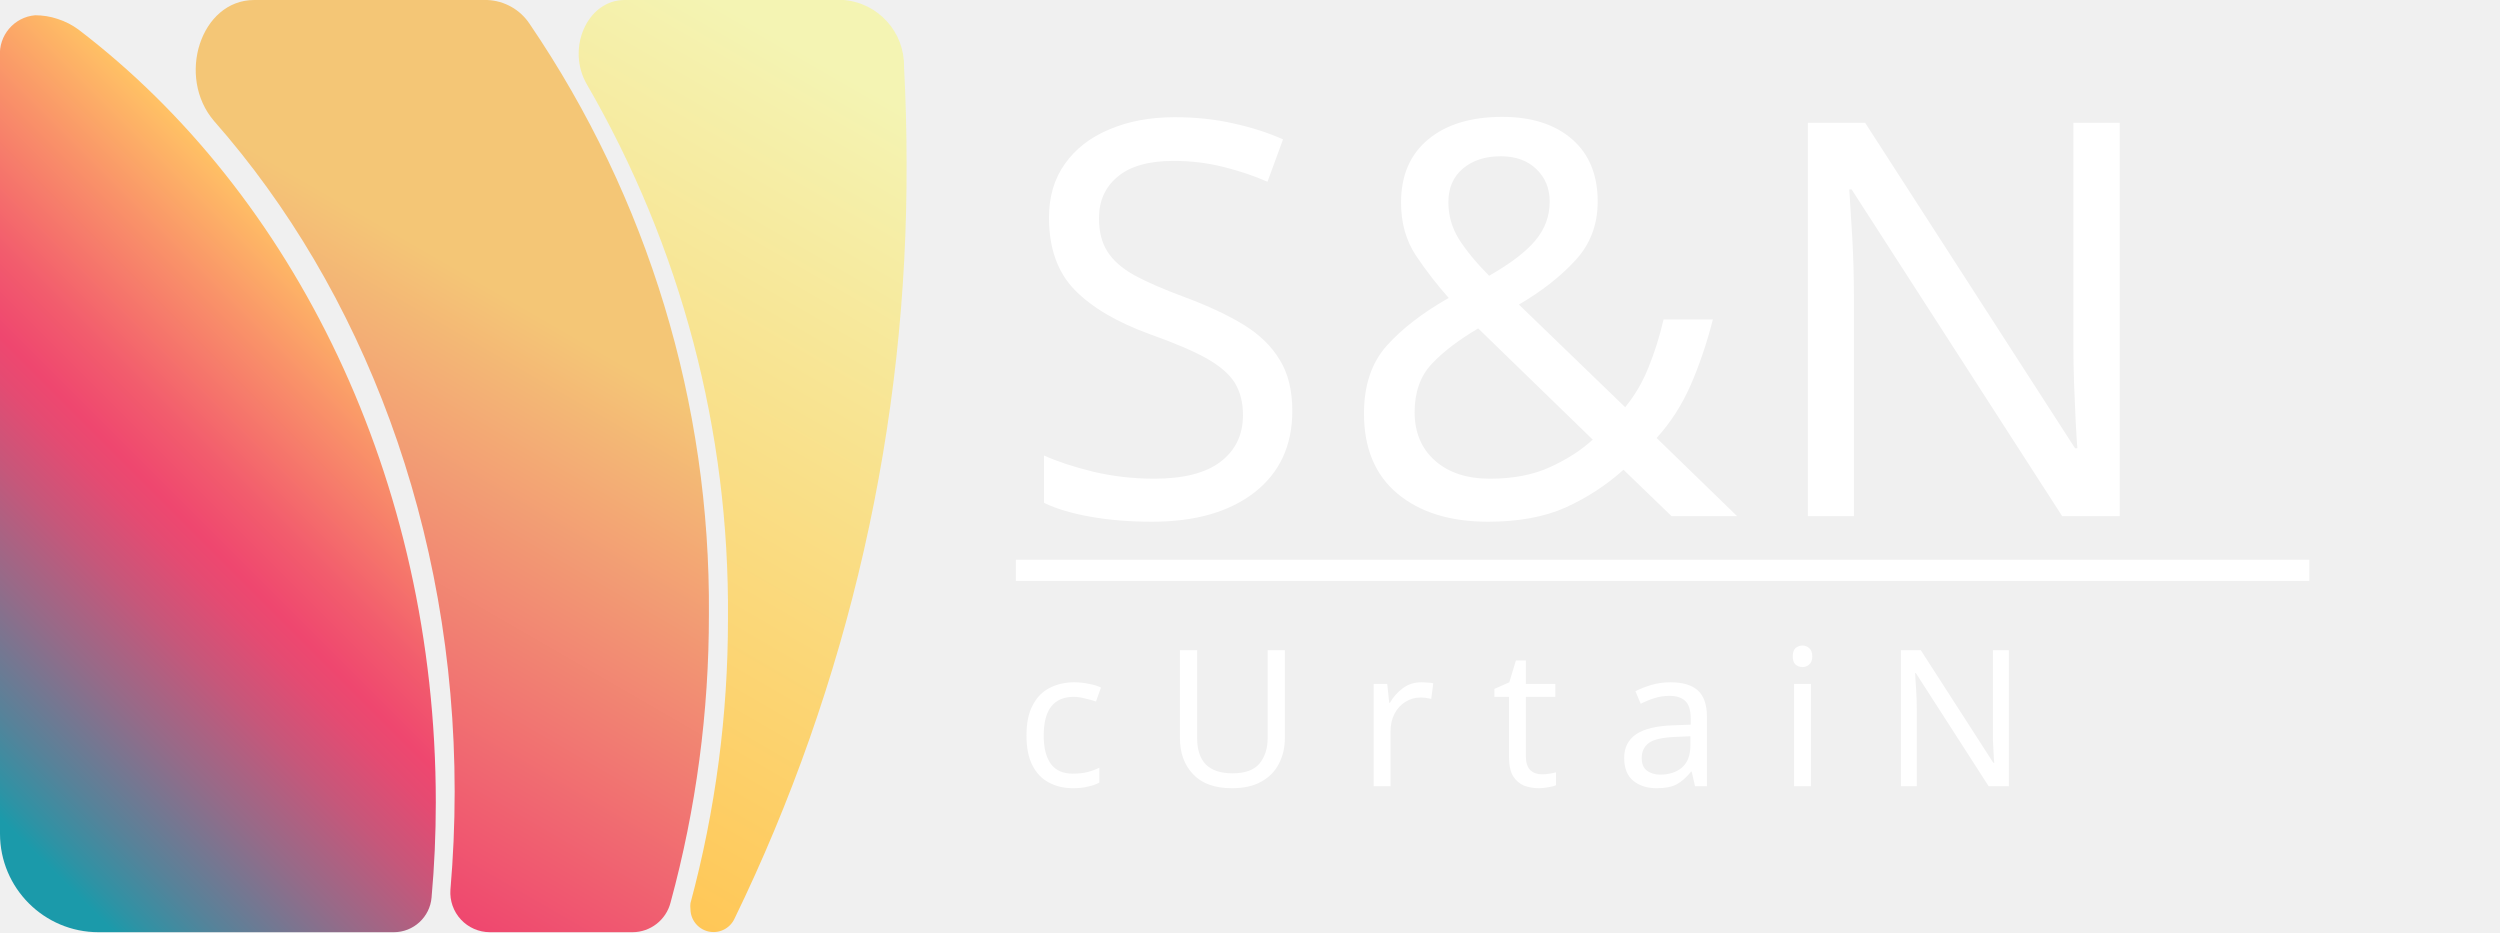
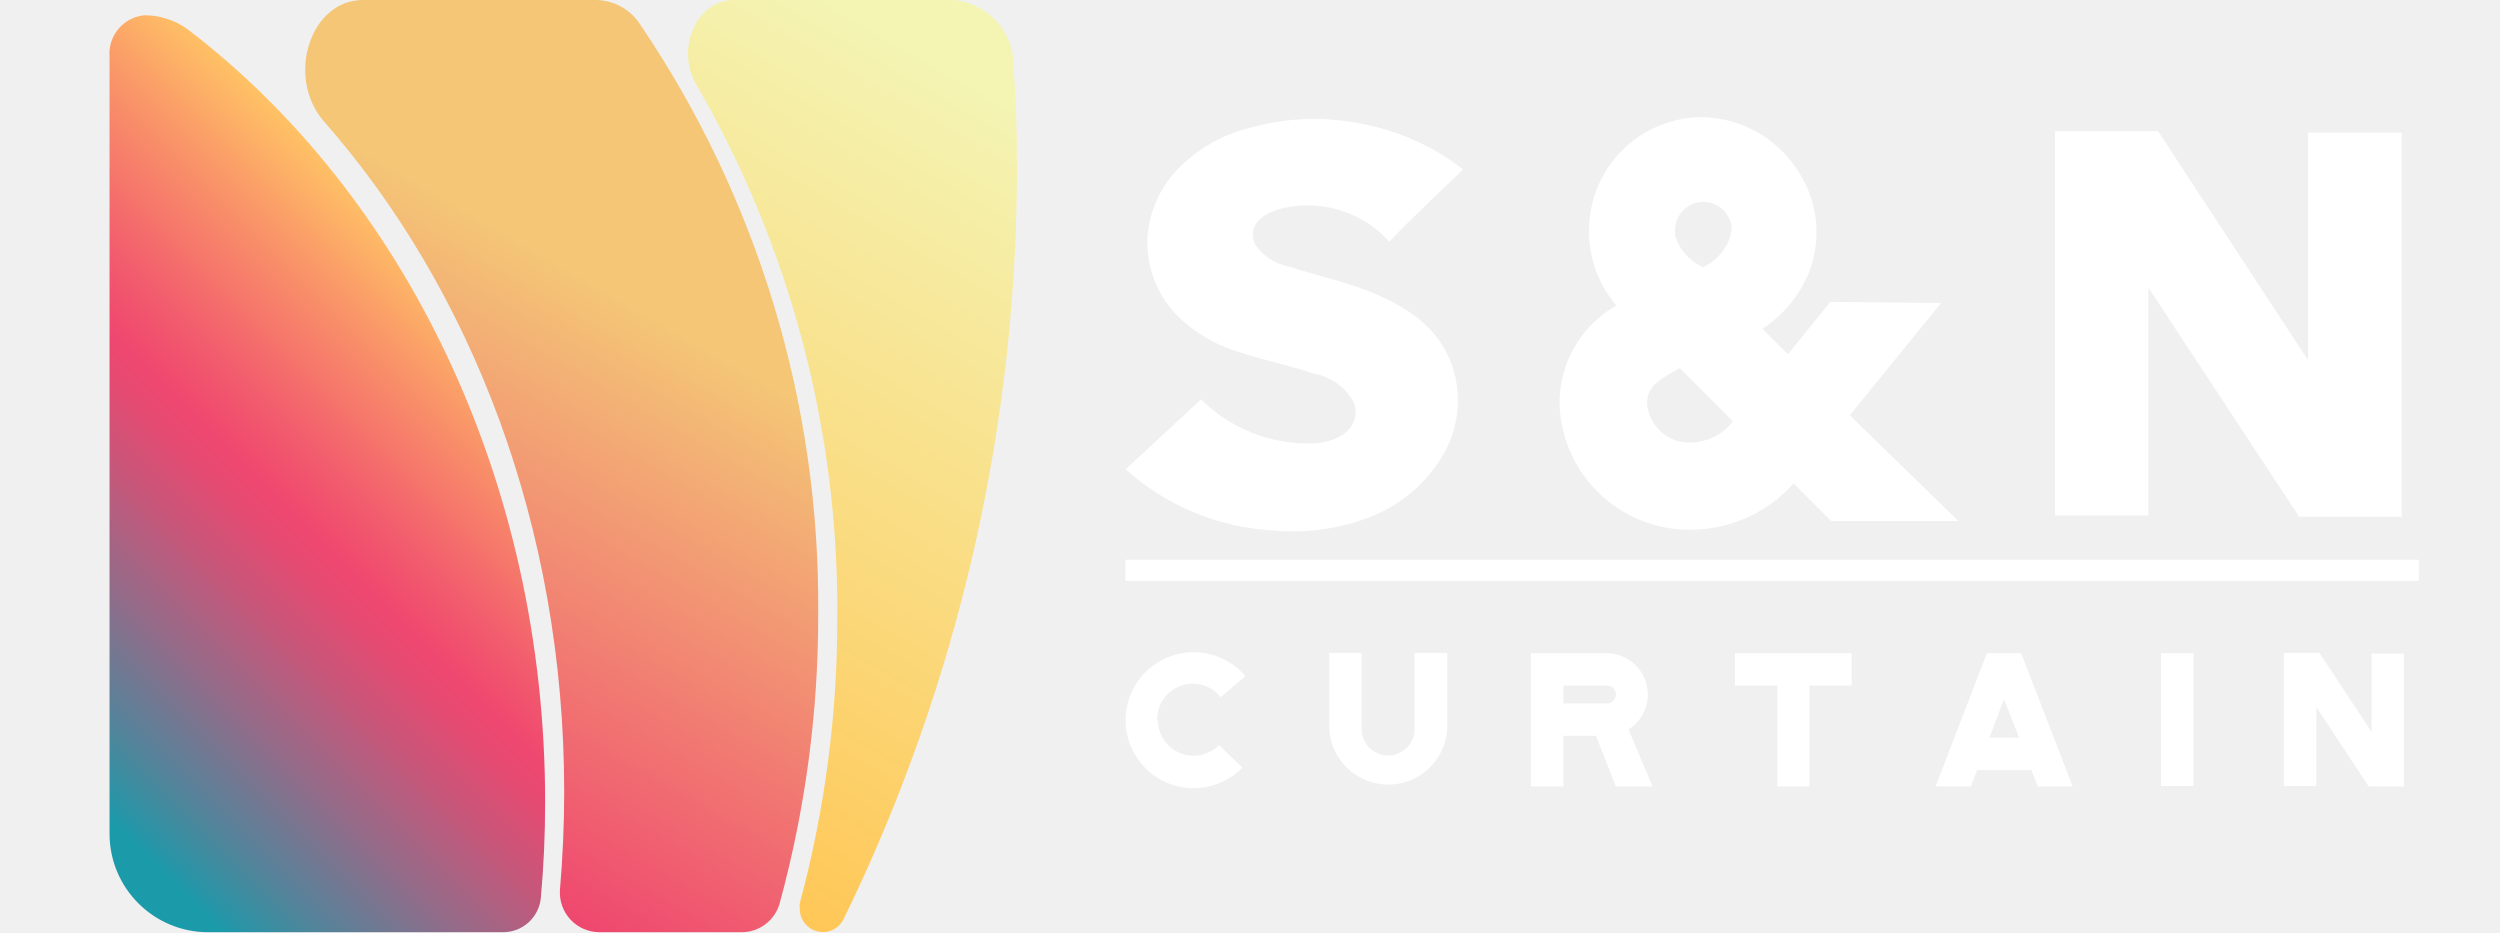
<svg xmlns="http://www.w3.org/2000/svg" id="Layer_1" data-name="Layer 1" width="118" height="44" viewBox="0 0 118 44">
  <defs>
-     <style>.cls-1{fill:url(#linear-gradient);}.cls-2{fill:url(#linear-gradient-2);}.cls-3{fill:url(#linear-gradient-3);}.cls-4{font-size:26px;letter-spacing:0.03em;}.cls-4,.cls-5,.cls-6{fill:#fff;}.cls-4,.cls-5{font-family:BourbonGrotesque-Regular, Bourbon Grotesque;}.cls-5{font-size:9px;letter-spacing:0.29em;}.cls-6{stroke:#fff;stroke-miterlimit:10;}</style>
-     <linearGradient id="linear-gradient" x1="-4.36" y1="36.91" x2="17.66" y2="14.89" gradientUnits="userSpaceOnUse">
+     <style>.cls-1{fill:url(#linear-gradient);}.cls-2{fill:url(#linear-gradient-2);}.cls-3{fill:url(#linear-gradient-3);}.cls-4,.cls-5{fill:#fff;}.cls-5{stroke:#fff;stroke-miterlimit:10;}</style>
+     <linearGradient id="linear-gradient" x1="0.8" y1="36.91" x2="22.82" y2="14.89" gradientUnits="userSpaceOnUse">
      <stop offset="0.06" stop-color="#1b9aaa" />
      <stop offset="0.09" stop-color="#2d93a5" />
      <stop offset="0.17" stop-color="#55839a" />
      <stop offset="0.32" stop-color="#976a88" />
      <stop offset="0.44" stop-color="#c6577a" />
      <stop offset="0.53" stop-color="#e44b72" />
      <stop offset="0.58" stop-color="#ef476f" />
      <stop offset="0.67" stop-color="#f25c6d" />
      <stop offset="0.85" stop-color="#f99269" />
      <stop offset="1" stop-color="#ffc265" />
    </linearGradient>
-     <linearGradient id="linear-gradient-2" x1="22.31" y1="37.61" x2="43.14" y2="1.53" gradientUnits="userSpaceOnUse">
+     <linearGradient id="linear-gradient-2" x1="27.47" y1="37.61" x2="48.3" y2="1.53" gradientUnits="userSpaceOnUse">
      <stop offset="0" stop-color="#ffc757" />
      <stop offset="0.92" stop-color="#f4f4b3" />
    </linearGradient>
-     <linearGradient id="linear-gradient-3" x1="11.68" y1="37.68" x2="30.98" y2="4.26" gradientUnits="userSpaceOnUse">
+     <linearGradient id="linear-gradient-3" x1="16.85" y1="37.68" x2="36.15" y2="4.26" gradientUnits="userSpaceOnUse">
      <stop offset="0" stop-color="#ef476f" />
      <stop offset="0.69" stop-color="#f4c676" />
    </linearGradient>
  </defs>
-   <path class="cls-1" d="M20.57,37.87q0,2.27-.2,4.49A1.79,1.79,0,0,1,18.59,44H4.65A4.65,4.65,0,0,1,0,39.35V2.67A1.82,1.82,0,0,1,1.66.72,3.35,3.35,0,0,1,2.71.89a3.4,3.4,0,0,1,1,.51C13.84,9.13,20.57,22.57,20.57,37.87Z" />
-   <path class="cls-2" d="M42.79,7.64A80.86,80.86,0,0,1,34.65,43.4a1.09,1.09,0,0,1-2.06-.48,1.14,1.14,0,0,1,0-.29,51.4,51.4,0,0,0,1.77-13.44A49.42,49.42,0,0,0,27.71,4c-1-1.69,0-4,1.77-4H39.83a3.11,3.11,0,0,1,2.84,3.15Q42.79,5.38,42.79,7.64Z" />
-   <path class="cls-3" d="M33.46,29a51.48,51.48,0,0,1-1.81,13.6A1.86,1.86,0,0,1,29.85,44H23.12a1.87,1.87,0,0,1-1.86-2c.13-1.52.2-3.07.2-4.64,0-12.46-4.36-23.7-11.35-31.64C8.31,3.63,9.47,0,12,0H23A2.52,2.52,0,0,1,25,1.13,48.87,48.87,0,0,1,33.46,29Z" />
-   <text class="cls-4" transform="translate(47.95 24.36)">S&amp;N</text>
-   <text class="cls-5" transform="translate(47.95 37.11)">cUrtaiN</text>
-   <line class="cls-6" x1="47.95" y1="26.92" x2="109" y2="26.92" />
+   <path class="cls-1" d="M25.73,37.87q0,2.27-.2,4.49A1.79,1.79,0,0,1,23.76,44H9.82a4.65,4.65,0,0,1-4.65-4.65V2.67A1.82,1.82,0,0,1,6.82.72,3.35,3.35,0,0,1,7.88.89a3.4,3.4,0,0,1,1,.51C19,9.13,25.73,22.57,25.73,37.87Z" />
+   <path class="cls-2" d="M48,7.64A80.86,80.86,0,0,1,39.81,43.4a1.09,1.09,0,0,1-2.06-.48,1.14,1.14,0,0,1,0-.29,51.4,51.4,0,0,0,1.77-13.44A49.42,49.42,0,0,0,32.87,4c-1-1.69,0-4,1.77-4H45a3.11,3.11,0,0,1,2.84,3.15Q48,5.38,48,7.64Z" />
+   <path class="cls-3" d="M38.62,29a51.48,51.48,0,0,1-1.81,13.6A1.86,1.86,0,0,1,35,44H28.29a1.87,1.87,0,0,1-1.86-2c.13-1.52.2-3.07.2-4.64,0-12.46-4.36-23.7-11.35-31.64C13.48,3.63,14.64,0,17.13,0h11A2.52,2.52,0,0,1,30.2,1.13,48.87,48.87,0,0,1,38.62,29Z" />
+   <path class="cls-4" d="M59.18,11.39l.08.18a2.49,2.49,0,0,0,1.53,1c1.38.44,2.83.75,4.19,1.33a9.33,9.33,0,0,1,1.59.86,5.24,5.24,0,0,1,1.72,1.9,5.07,5.07,0,0,1-.05,4.58,6.87,6.87,0,0,1-3.46,3.12,10.16,10.16,0,0,1-4.65.68,11.33,11.33,0,0,1-7-2.89l3.56-3.3a7.17,7.17,0,0,0,5.17,2.08c1,0,2.29-.49,2.11-1.72a1.21,1.21,0,0,0-.08-.23A2.71,2.71,0,0,0,62,17.63c-1.14-.39-2.34-.62-3.48-1a7,7,0,0,1-3.07-1.85,5,5,0,0,1-1.3-3.41A5.18,5.18,0,0,1,55.57,8a7.1,7.1,0,0,1,3.56-2,11,11,0,0,1,5.12-.16A11.14,11.14,0,0,1,69.06,8L67.58,9.41c-.65.65-1.35,1.3-2,2a5.2,5.2,0,0,0-5-1.59C59.78,10,58.92,10.48,59.18,11.39Z" />
+   <path class="cls-4" d="M92.43,24.59h-6l-1.77-1.77A6.53,6.53,0,0,1,79.93,25a6.13,6.13,0,0,1-6.32-5.93,5.3,5.3,0,0,1,2.68-4.65A5.42,5.42,0,0,1,75,10.89a5.35,5.35,0,0,1,5.36-5.36A5.46,5.46,0,0,1,84.82,8a5.23,5.23,0,0,1,.55,4.89,5.84,5.84,0,0,1-2.18,2.63l1.2,1.2,2-2.47,5.23.05L87.31,19.6ZM77.74,19.06a2,2,0,0,0,2.18,1.82,2.5,2.5,0,0,0,1.87-1l-2.5-2.5C78.08,18,77.74,18.38,77.74,19.06Zm4-8.19a1.34,1.34,0,1,0-2.68,0V11a.16.16,0,0,1,0,.1,2.37,2.37,0,0,0,1.33,1.51,2.42,2.42,0,0,0,1.3-1.51l0-.1Z" />
+   <path class="cls-4" d="M108.94,6.26h4.42V24.39h-4.84L101.4,13.57V24.33H97V6.19h4.86L108.94,17Z" />
+   <path class="cls-4" d="M54.65,34a1.69,1.69,0,0,0,2.89,1.17l1.1,1.06a3.21,3.21,0,1,1,.14-4.32l-1.16,1a1.68,1.68,0,0,0-3,1.09Z" />
+   <path class="cls-4" d="M66.77,30.82h1.54v3.59a2.79,2.79,0,0,1-5.57,0V30.82h1.53v3.59a1.25,1.25,0,0,0,2.5,0Z" />
+   <path class="cls-4" d="M76.87,34.44,78,37.12H76.27l-.94-2.39H73.79v2.39H72.26V30.83h3.59a1.95,1.95,0,0,1,1,3.61Zm-.6-1.67a.42.42,0,0,0-.41-.41H73.79v.84h2.06A.42.42,0,0,0,76.27,32.77Z" />
+   <path class="cls-4" d="M87.4,30.83v1.53h-2v4.76H83.89V32.36h-2V30.83Z" />
+   <path class="cls-4" d="M95.88,36.35H93.32l-.3.77H91.36l2.42-6.29H95.4l2.43,6.29H96.18Zm-.58-1.53L94.59,33l-.69,1.82Z" />
+   <path class="cls-4" d="M102,30.83h1.53V37.1H102Z" />
+   <path class="cls-4" d="M111.94,30.85h1.53v6.27h-1.67l-2.47-3.75V37.1H107.8V30.82h1.68l2.46,3.73Z" />
+   <line class="cls-5" x1="53.12" y1="26.92" x2="114.17" y2="26.92" />
</svg>
